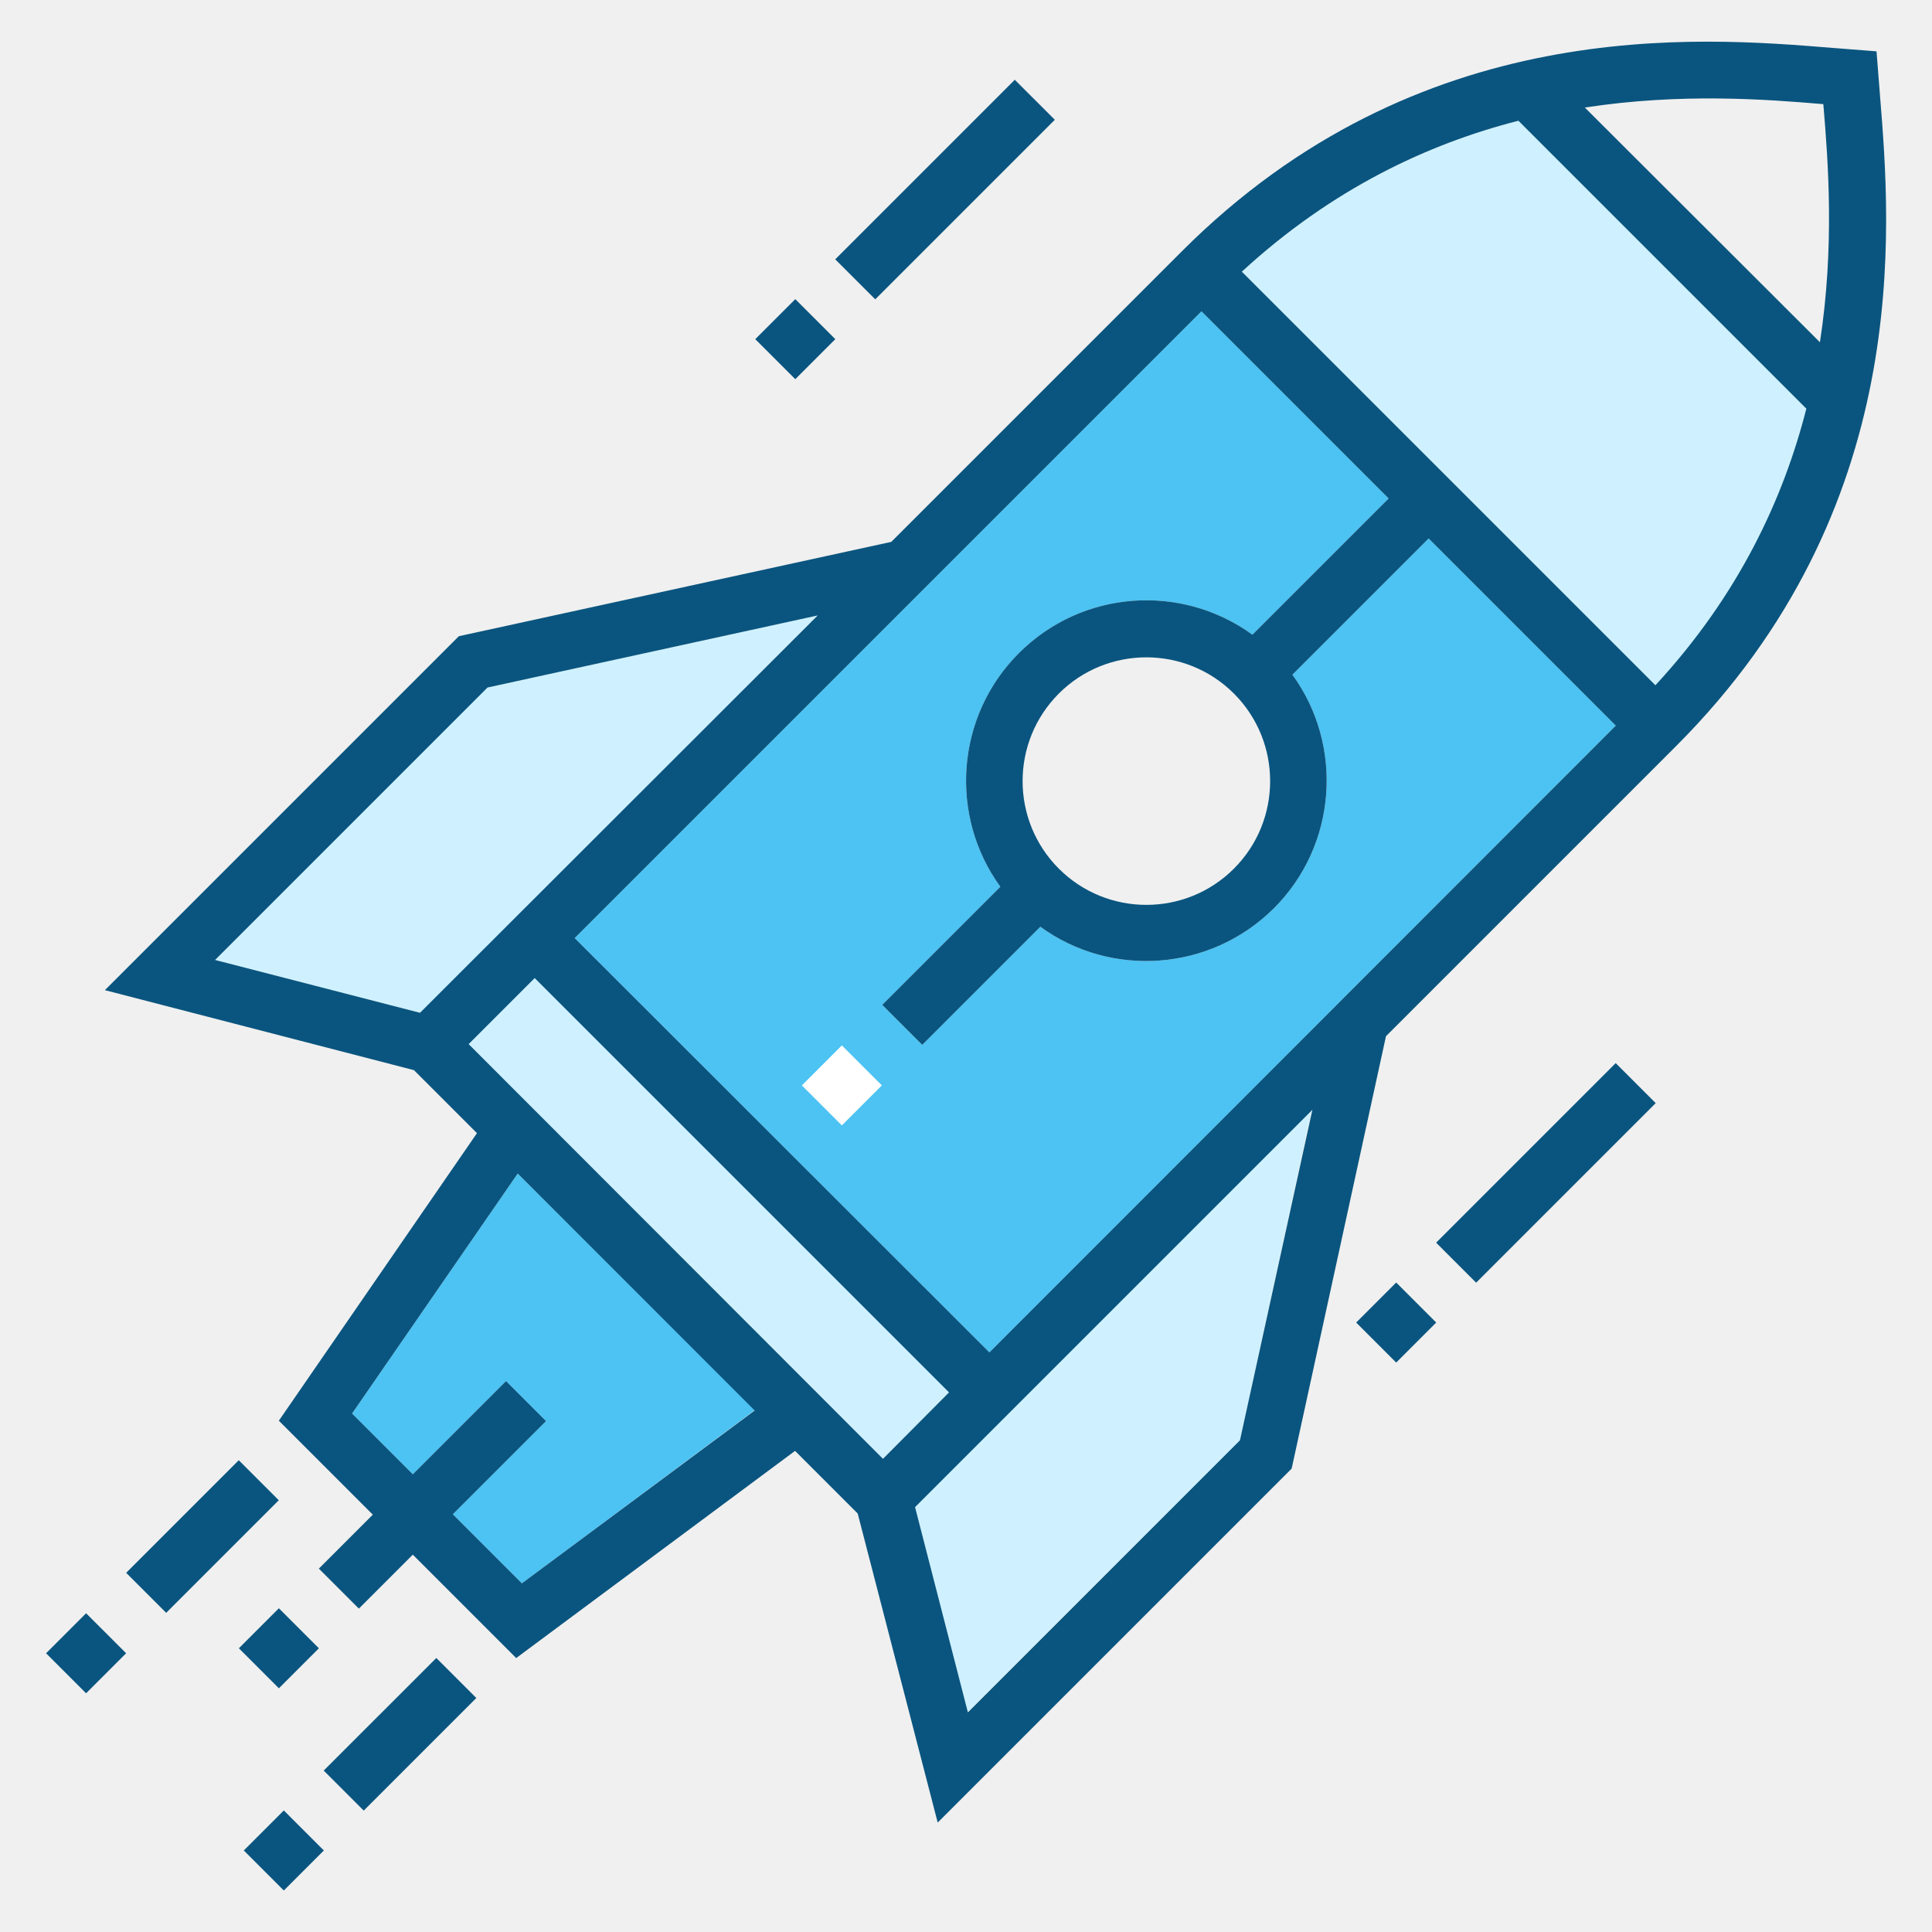
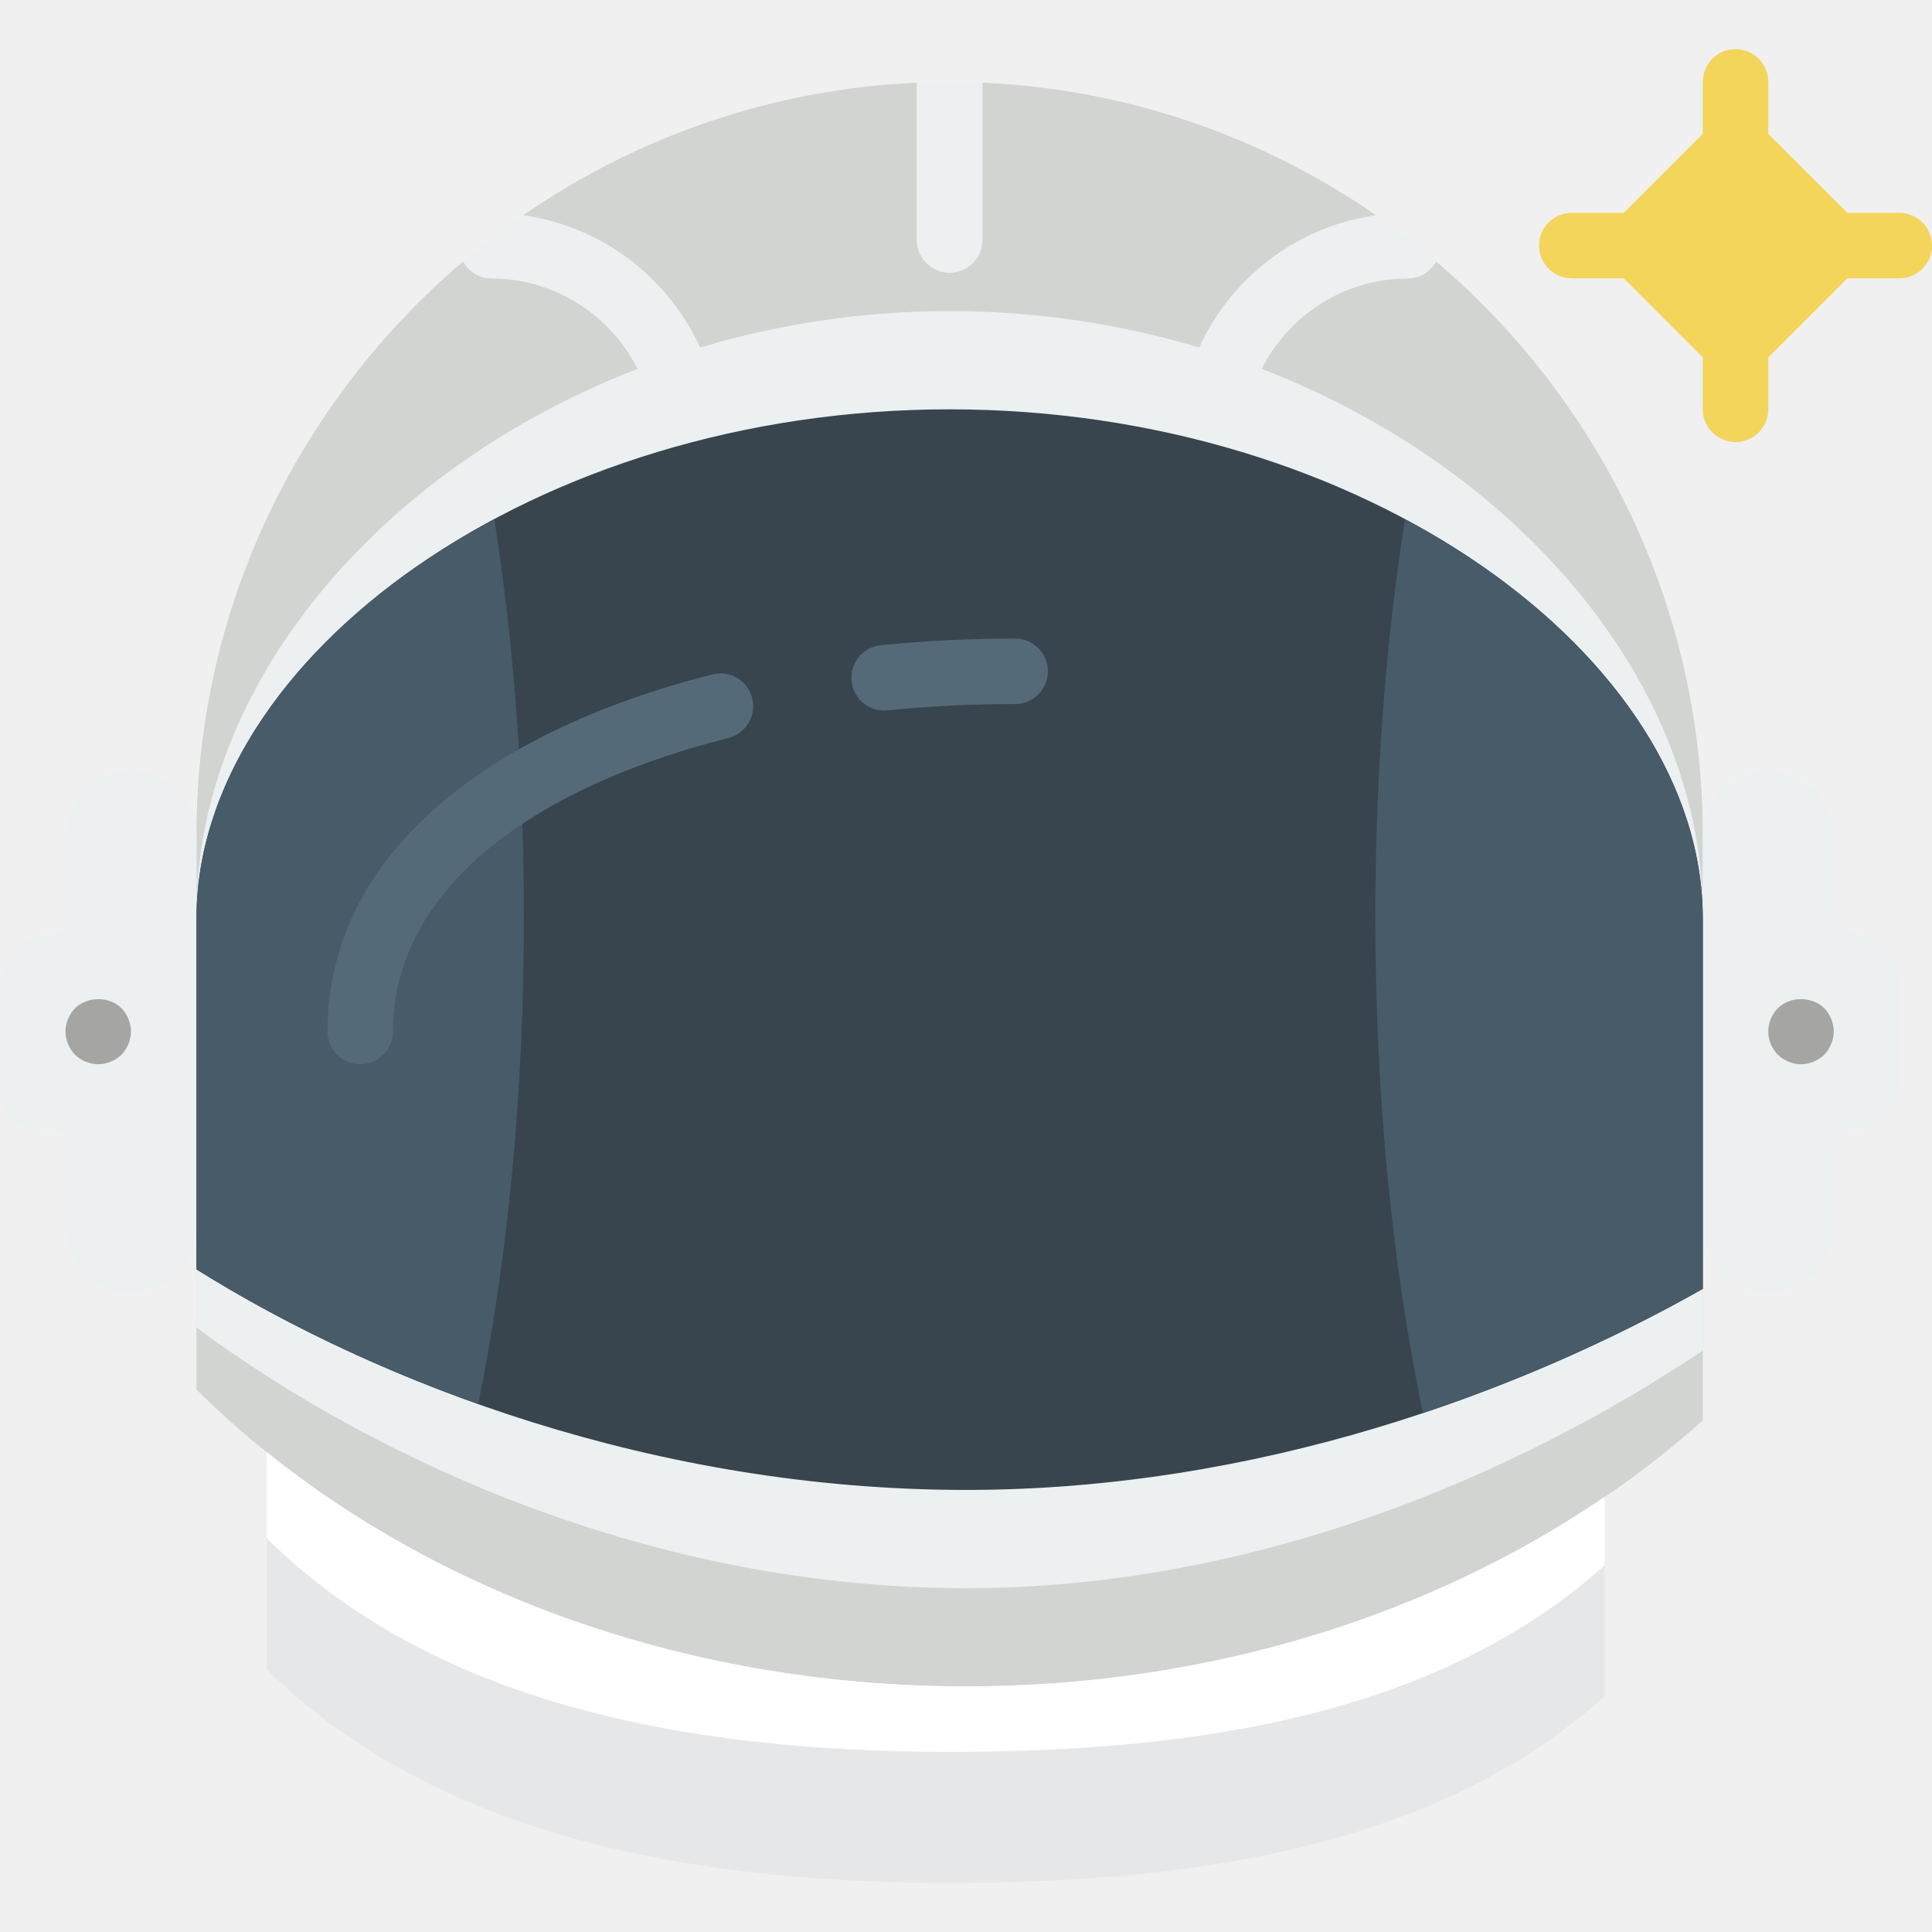
- <svg xml:space="preserve" id="Layer_1" width="800" height="800" version="1.1" viewBox="0 0 512 512">
-   <style>
-     .st0{fill:#0a557f}.st1{fill:#cff1ff}.st2{fill:#4cc3f2}
-   </style>
-   <path d="M376 303.3h67.3v15H376z" class="st0" transform="rotate(-45 409.7032 310.7721)" />
-   <path d="M362.5 343h15v15h-15z" class="st0" transform="rotate(-45 369.9891 350.4834)" />
-   <path d="M216.8 42.7h67.3v15h-67.3z" class="st0" transform="rotate(-45 250.4847 50.22975)" />
-   <path d="M203.3 82.4h15v15h-15z" class="st0" transform="rotate(-45 210.7552 89.94171)" />
-   <path d="m57 254.4 72.1-72.2 87.5-19.1-105.3 105.3z" class="st1" />
-   <path d="M138.3 419.6 120 401.3l24.7-24.7-10.6-10.6-24.7 24.7-16.1-16.1 43.9-63.6 62.8 62.7z" class="st2" />
-   <path d="M175.5 245.2h24.8v155.3h-24.8z" class="st1" transform="rotate(-45 187.8592 322.8868)" />
-   <path d="m328.6 381.7-72.2 72.1-14-54.4 105.2-105.2z" class="st1" />
-   <path d="M262.2 358.4 152.3 248.6 318.4 82.5l49.6 49.6-36.1 36.1c-18.7-13.6-45-12-61.9 4.9-16.8 16.8-18.5 43.2-4.9 61.9l-31.3 31.3 10.6 10.6 31.3-31.3c18.7 13.6 45 11.9 61.9-4.9 16.8-16.8 18.5-43.2 4.9-61.9l36.1-36.1 49.6 49.6-166 166.1z" class="st2" />
-   <path d="M438.7 181.7 329.1 72c23.9-22 49.4-33.9 73.3-40l76.3 76.3c-6.1 24-17.9 49.5-40 73.4z" class="st1" />
-   <path d="M490.8 13.1c-1.6-.1-3.3-.3-5.1-.4-35.6-2.9-109.6-9.1-172.6 54l-76.9 76.9-114.6 25-93.8 93.8 81.9 21.2 16.7 16.7-52.5 76.2 24.9 24.9-14.3 14.3 10.6 10.6 14.3-14.3 27.4 27.4 73.9-54.9 16.6 16.6 21.2 81.9 93.8-93.8 25-114.6 76.9-76.9c63-63 56.9-137 54-172.6-.1-1.8-.3-3.5-.4-5.1l-.5-6.4-6.5-.5zM138.3 419.6 120 401.3l24.7-24.7-10.6-10.6-24.7 24.7-16.1-16.1 43.9-63.6 62.8 62.8-61.7 45.8zM57 254.4l72.2-72.2 87.5-19.1-105.4 105.3-54.3-14zM251.5 369 234 386.6 124.2 276.7l17.5-17.5L251.5 369zm77.1 12.7-72.1 72.1-14-54.4 105.3-105.3-19.2 87.6zm-66.4-23.3L152.3 248.6 318.4 82.5l49.6 49.6-36.1 36.1c-18.7-13.6-45-12-61.9 4.9-16.8 16.8-18.5 43.2-4.9 61.9l-31.3 31.3 10.6 10.6 31.3-31.3c18.7 13.6 45 11.9 61.9-4.9 16.8-16.8 18.5-43.2 4.9-61.9l36.1-36.1 49.6 49.6-166 166.1zM327 183.8c12.8 12.8 12.8 33.6 0 46.4-12.8 12.8-33.6 12.8-46.4 0-12.8-12.8-12.8-33.6 0-46.4 12.8-12.8 33.6-12.8 46.4 0zm151.7-75.5c-6.1 23.9-17.9 49.4-40 73.3L329.1 72c23.9-22 49.4-33.9 73.3-40l76.3 76.3zm3.6-17.6L420 28.5c25.4-3.9 47.9-2.2 63.2-.9 1.3 15.3 3 37.8-.9 63.1z" class="st0" />
-   <path d="M66.4 429.3h15v15h-15z" class="st0" transform="rotate(-45 73.91791 436.7977)" />
-   <path d="M84.9 452.1h42.2v15H84.9z" class="st0" transform="rotate(-45 106.0111 459.5912)" />
-   <path d="M67.7 482.9h15v15h-15z" class="st0" transform="matrix(.7072 -.7071 .7071 .7072 -324.727 196.7583)" />
-   <path d="M32.6 399.7h42.2v15H32.6z" class="st0" transform="rotate(-45 53.67401 407.2482)" />
-   <path d="M15.3 430.6h15v15h-15z" class="st0" transform="rotate(-45 22.84901 438.0985)" />
-   <path d="M215.6 280.1h15v15h-15z" style="fill:#fff" transform="rotate(-45 223.1524 287.6185)" />
+ <svg xmlns="http://www.w3.org/2000/svg" xml:space="preserve" width="800" height="800" viewBox="0 0 59 59">
+   <path d="M43.857 7.985c-.172.302-.484.515-.857.515-2.757 0-5 2.243-5 5 0 .552-.448 1-1 1s-1-.448-1-1c0-3.528 2.626-6.447 6.025-6.924C38.573 4.188 34.446 2.718 30 2.526v4.8c0 .552-.448 1-1 1s-1-.448-1-1v-4.8c-4.446.193-8.573 1.663-12.025 4.051C19.374 7.053 22 9.972 22 13.5c0 .552-.448 1-1 1s-1-.448-1-1c0-2.757-2.243-5-5-5-.373 0-.685-.213-.857-.515C9.171 12.212 6 18.502 6 25.5v16.936c5.594 5.536 14.044 9.064 23.5 9.064 8.909 0 16.924-3.132 22.5-8.125V25.5c0-6.998-3.171-13.288-8.143-17.515z" style="fill:#d1d4d1" />
+   <path d="M36 13.5c0 .552.448 1 1 1s1-.448 1-1c0-2.757 2.243-5 5-5 .373 0 .685-.213.857-.515-.587-.499-1.198-.97-1.832-1.409C38.626 7.053 36 9.972 36 13.5zM15 8.5c2.757 0 5 2.243 5 5 0 .552.448 1 1 1s1-.448 1-1c0-3.528-2.626-6.447-6.025-6.924-.635.439-1.246.91-1.832 1.409.172.302.484.515.857.515zM29 8.326c.552 0 1-.448 1-1v-4.8c-.332-.015-.665-.026-1-.026s-.668.011-1 .026v4.8c0 .552.448 1 1 1z" style="fill:#ecf0f1" />
+   <path d="M29.5 51.5c-8.318 0-15.855-2.731-21.357-7.157v6.628c4.969 4.917 12.474 6.529 20.873 6.529 7.913 0 15.032-1.26 19.984-5.695v-6.093C43.713 49.323 36.919 51.5 29.5 51.5z" style="fill:#e6e7e8" />
+   <path d="M3.658 23.529C2.675 23.694 2 24.624 2 25.622v2.489c0 .215-.174.389-.389.389-.89 0-1.611.721-1.611 1.611v3.168c0 .674.547 1.221 1.221 1.221h.389c.216 0 .39.174.39.389v2.489c0 .997.675 1.927 1.658 2.093C4.907 39.681 6 38.712 6 37.5v-12c0-1.212-1.093-2.181-2.342-1.971z" style="fill:#ecf0f1" />
+   <path d="M3 32.5c-.26 0-.52-.11-.71-.29-.18-.19-.29-.45-.29-.71 0-.26.11-.52.29-.71.38-.37 1.05-.37 1.42 0 .18.19.29.45.29.71 0 .26-.11.52-.29.71-.19.18-.45.29-.71.29z" style="fill:#a5a5a4" />
+   <path d="M54.342 39.471c.983-.165 1.658-1.095 1.658-2.093v-2.111c0-.424.343-.767.767-.767h.012c.674 0 1.221-.547 1.221-1.221v-3.558c0-.674-.547-1.221-1.221-1.221h-.012c-.424 0-.767-.343-.767-.767v-2.111c0-.997-.675-1.927-1.658-2.093-1.249-.21-2.342.759-2.342 1.971v12c0 1.212 1.093 2.181 2.342 1.971z" style="fill:#ecf0f1" />
+   <path d="M55 32.5c-.26 0-.52-.11-.71-.29-.18-.19-.29-.44-.29-.71s.11-.52.29-.71c.37-.37 1.05-.37 1.42 0 .18.19.29.45.29.71 0 .26-.11.52-.29.71-.19.18-.45.29-.71.29z" style="fill:#a5a5a4" />
+   <path d="M58 6.5h-1.586L54 4.086V2.5c0-.552-.448-1-1-1s-1 .448-1 1v1.586L49.586 6.5H48c-.552 0-1 .448-1 1s.448 1 1 1h1.586L52 10.914V12.5c0 .552.448 1 1 1s1-.448 1-1v-1.586L56.414 8.5H58c.552 0 1-.448 1-1s-.448-1-1-1z" style="fill:#f3d55b" />
+   <path d="M29 9.5c-12.65 0-23 8.92-23 18.378v12.663c5.594 4.14 14.044 7.959 23.5 7.959 8.909 0 16.924-3.524 22.5-7.256V27.878C52 18.42 41.65 9.5 29 9.5z" style="fill:#ecf0f1" />
+   <path d="M29 12.5c-12.65 0-23 7.548-23 15.551v10.714c5.594 3.503 14.044 6.735 23.5 6.735 8.909 0 16.924-2.982 22.5-6.14V28.051C52 20.048 41.65 12.5 29 12.5z" style="fill:#38454f" />
+   <path d="M15.095 15.853C9.578 18.802 6 23.347 6 28.051v10.714c2.393 1.498 5.311 2.944 8.604 4.112C15.489 38.546 16 33.453 16 28c0-4.345-.326-8.461-.905-12.147zM52 28.051c0-4.704-3.578-9.249-9.095-12.198C42.326 19.539 42 23.655 42 28c0 5.57.535 10.763 1.455 15.153 3.225-1.077 6.116-2.418 8.545-3.793V28.051z" style="fill:#475b68" />
+   <path d="M8.143 44.343v2.628c4.969 4.917 12.474 6.529 20.873 6.529 7.913 0 15.032-1.26 19.984-5.695v-2.093c-5.287 3.61-12.081 5.788-19.5 5.788-8.318 0-15.855-2.731-21.357-7.157z" style="fill:#fff" />
+   <path d="M26.999 21.698c-.508 0-.942-.385-.994-.9-.055-.549.346-1.04.896-1.095 1.341-.134 2.721-.203 4.1-.203.552 0 1 .448 1 1s-.448 1-1 1c-1.313 0-2.625.065-3.9.193-.035.003-.069.005-.102.005zM11 32.5c-.552 0-1-.448-1-1 0-5.028 4.284-9.002 11.754-10.904.534-.136 1.079.187 1.216.723.136.535-.188 1.08-.723 1.216C15.735 24.192 12 27.46 12 31.5c0 .552-.448 1-1 1z" style="fill:#546a79" />
</svg>
